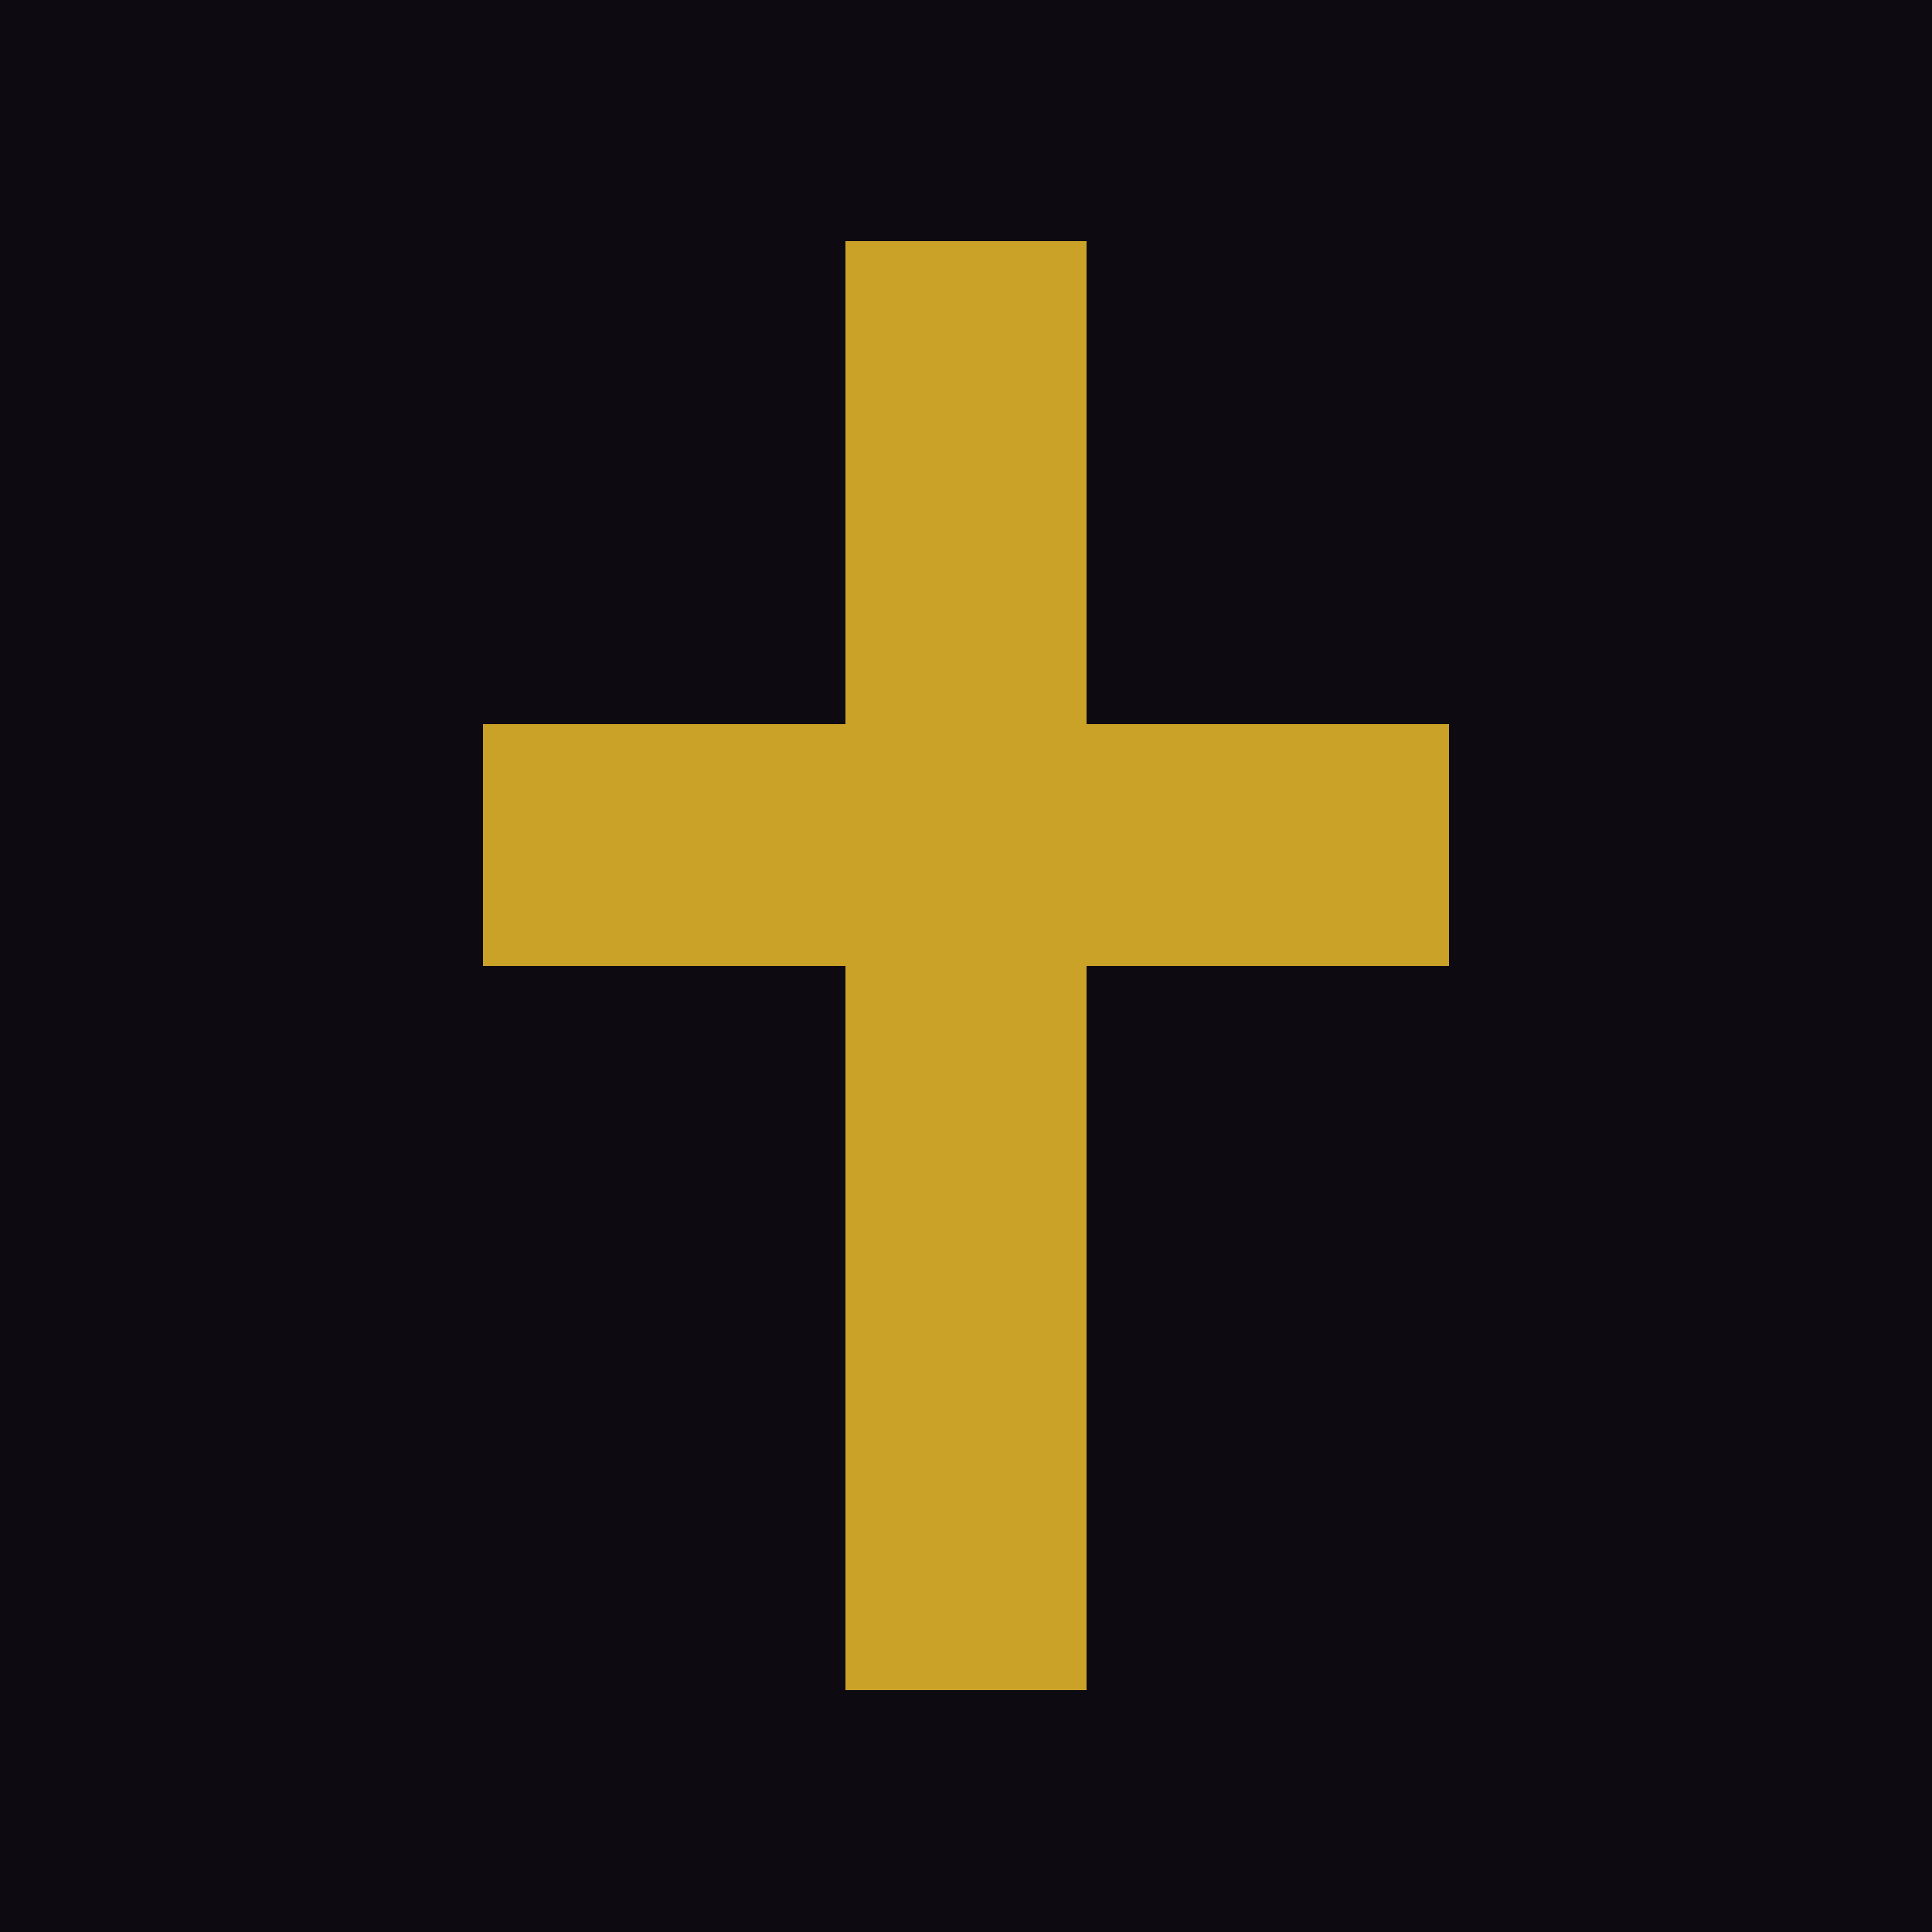
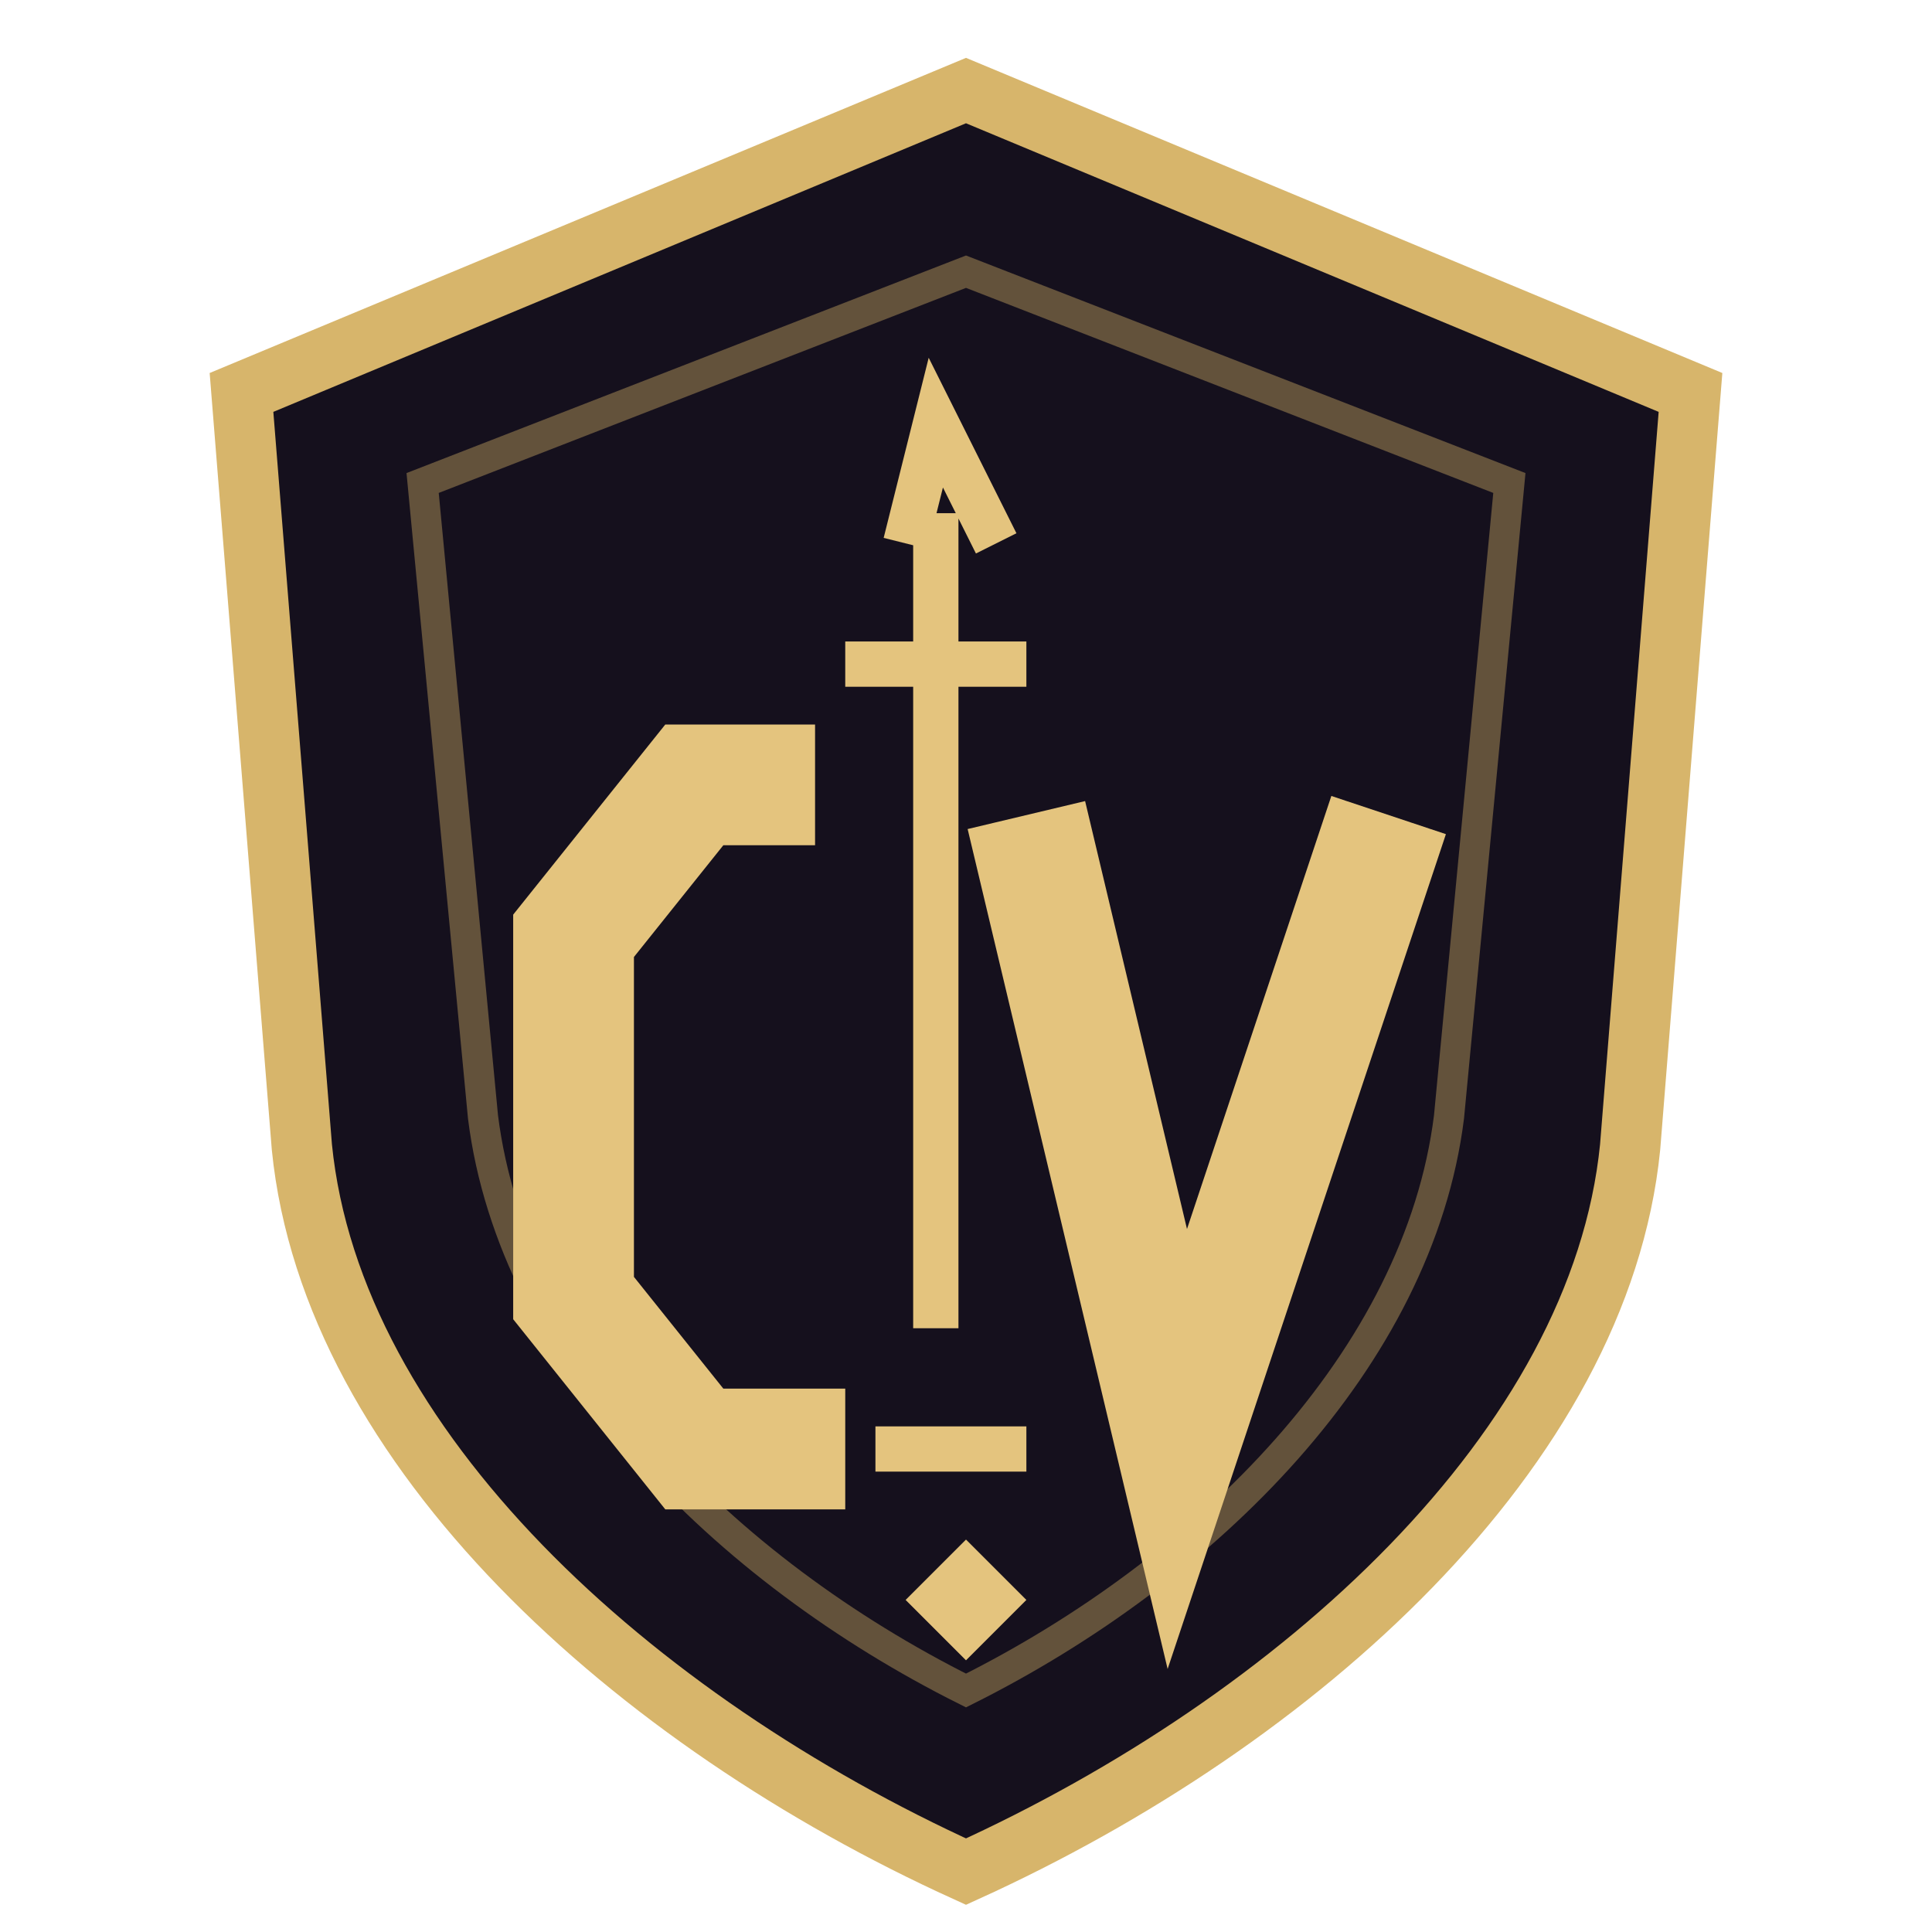
- <svg xmlns="http://www.w3.org/2000/svg" viewBox="0 0 16 16" shape-rendering="crispEdges">
-   <rect width="16" height="16" fill="#0E0A12" />
-   <path fill="#C9A227" d="M7 2h2v4h3v2H9v6H7V8H4V6h3z" />
+ <svg xmlns="http://www.w3.org/2000/svg" viewBox="0 0 64 64" fill="none">
+   <path d="M32 3 56 13l-2 25c-1 10-11 19-22 24C21 57 11 48 10 38L8 13 32 3Z" fill="#15101d" stroke="#d7b56b" stroke-width="2" />
+   <path d="m32 9 18 7-2 21c-1 8-8 15-16 19-8-4-15-11-16-19l-2-21 18-7Z" stroke="#d7b56b" stroke-opacity=".4" />
+   <path d="M27 26h-4l-4 5v12l4 5h5M34 27l5 21 7-21" stroke="#e4c47e" stroke-width="4" stroke-linejoin="miter" />
+   <path d="M31 17v27M28 22h6M30 18l1-4 2 4M29 48h5" stroke="#e4c47e" stroke-width="1.5" />
+   <path d="m32 51 2 2-2 2-2-2 2-2Z" fill="#e4c47e" />
</svg>
